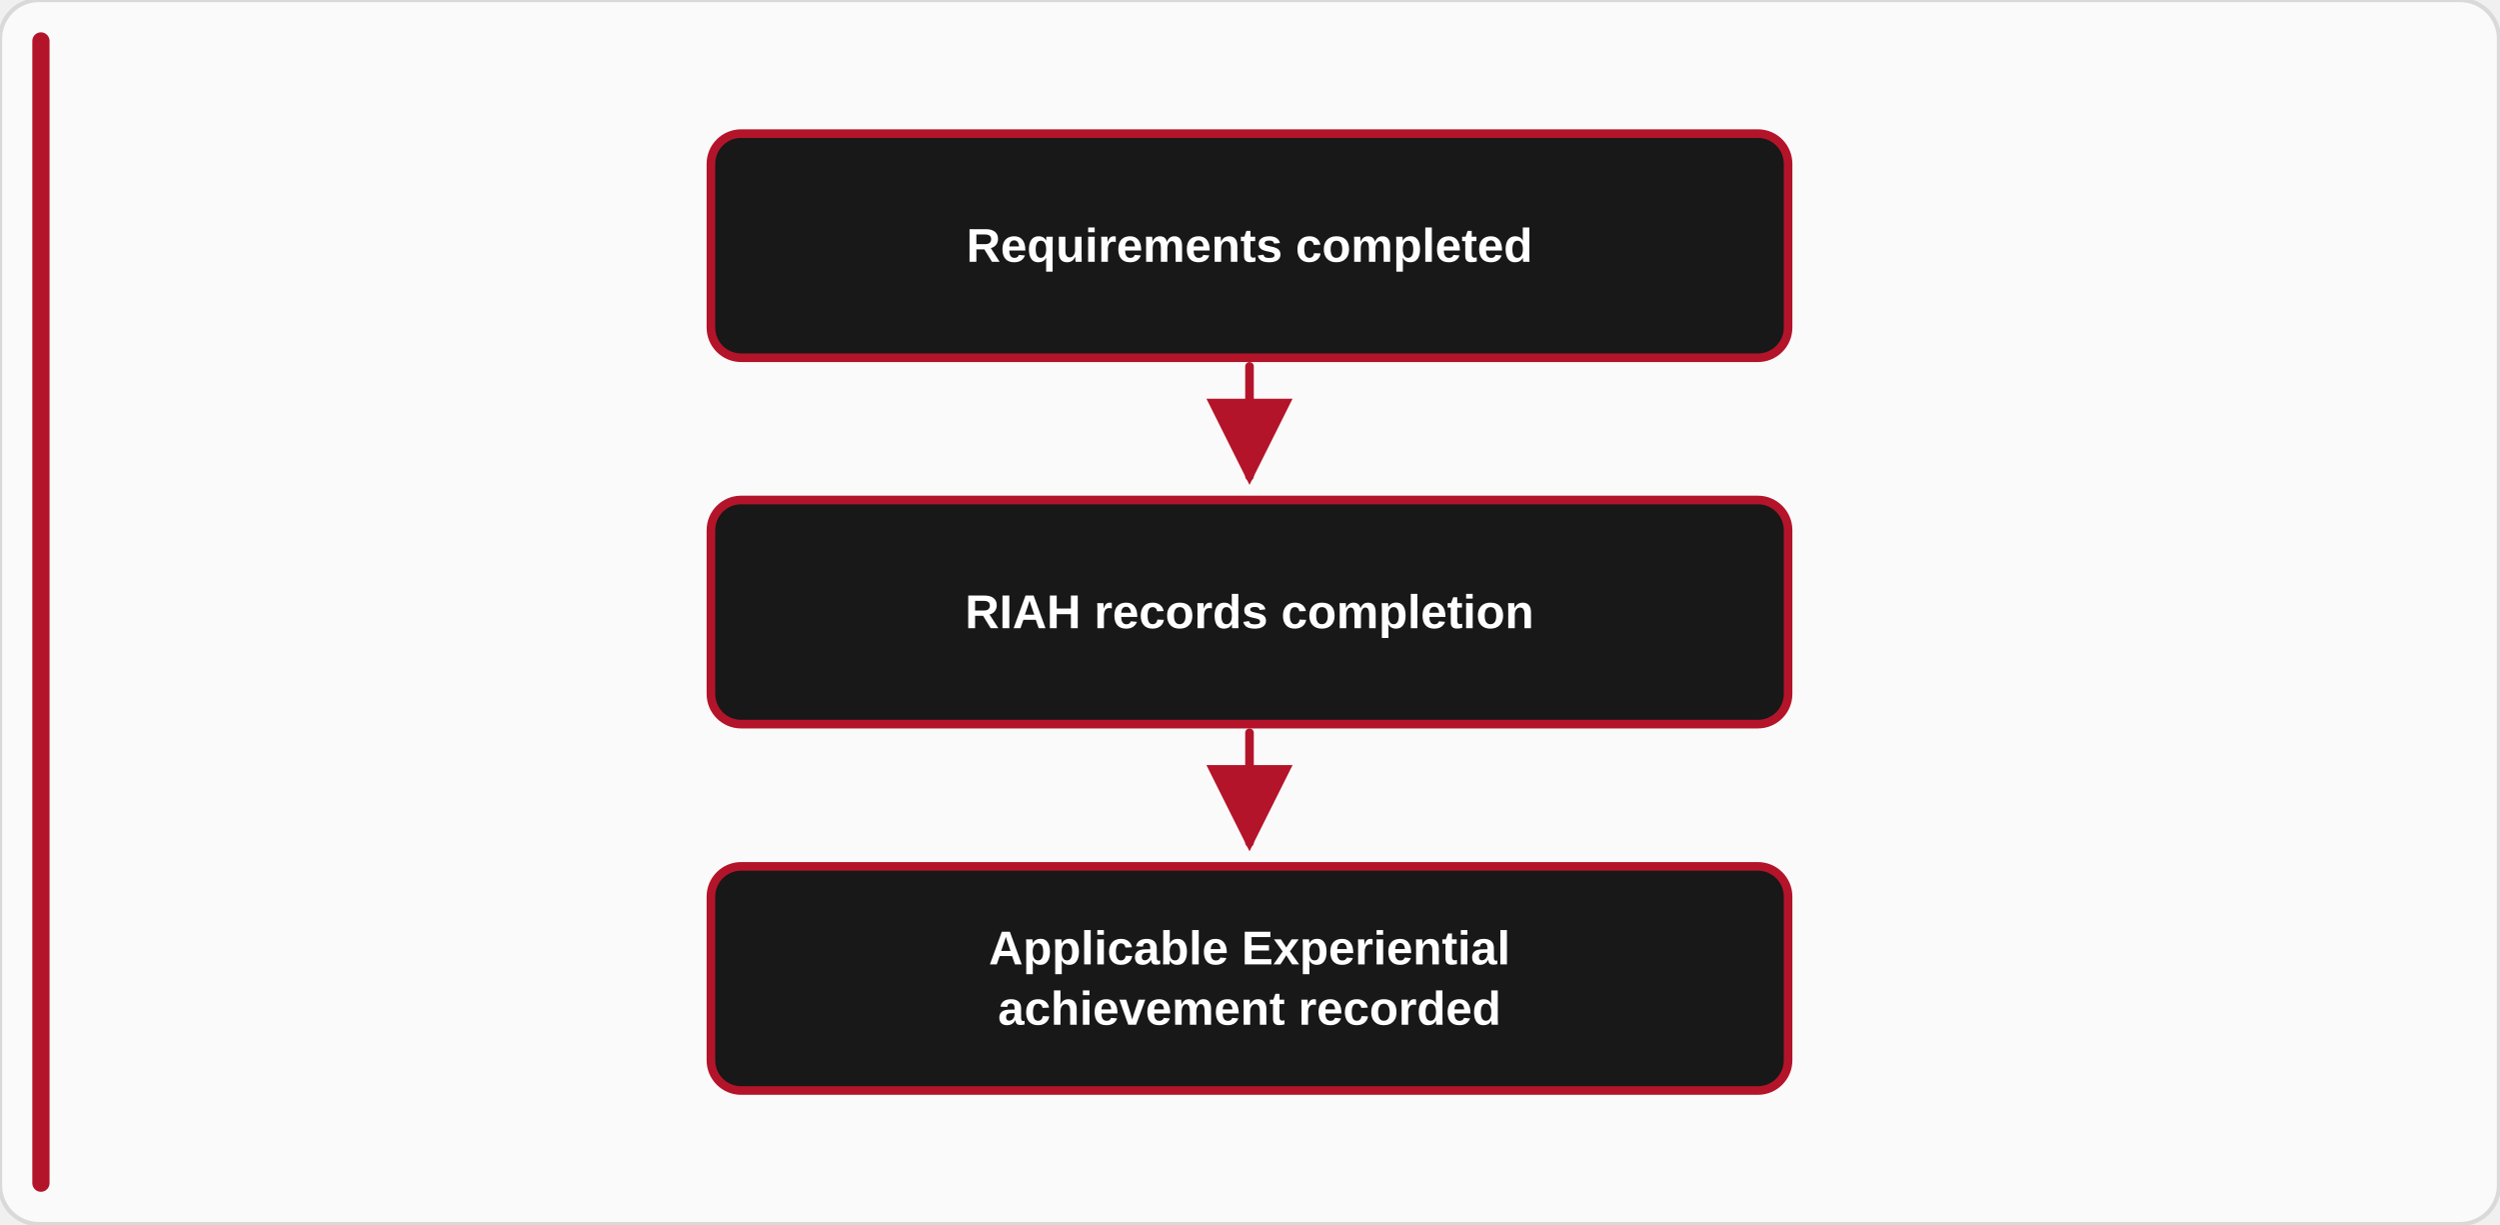
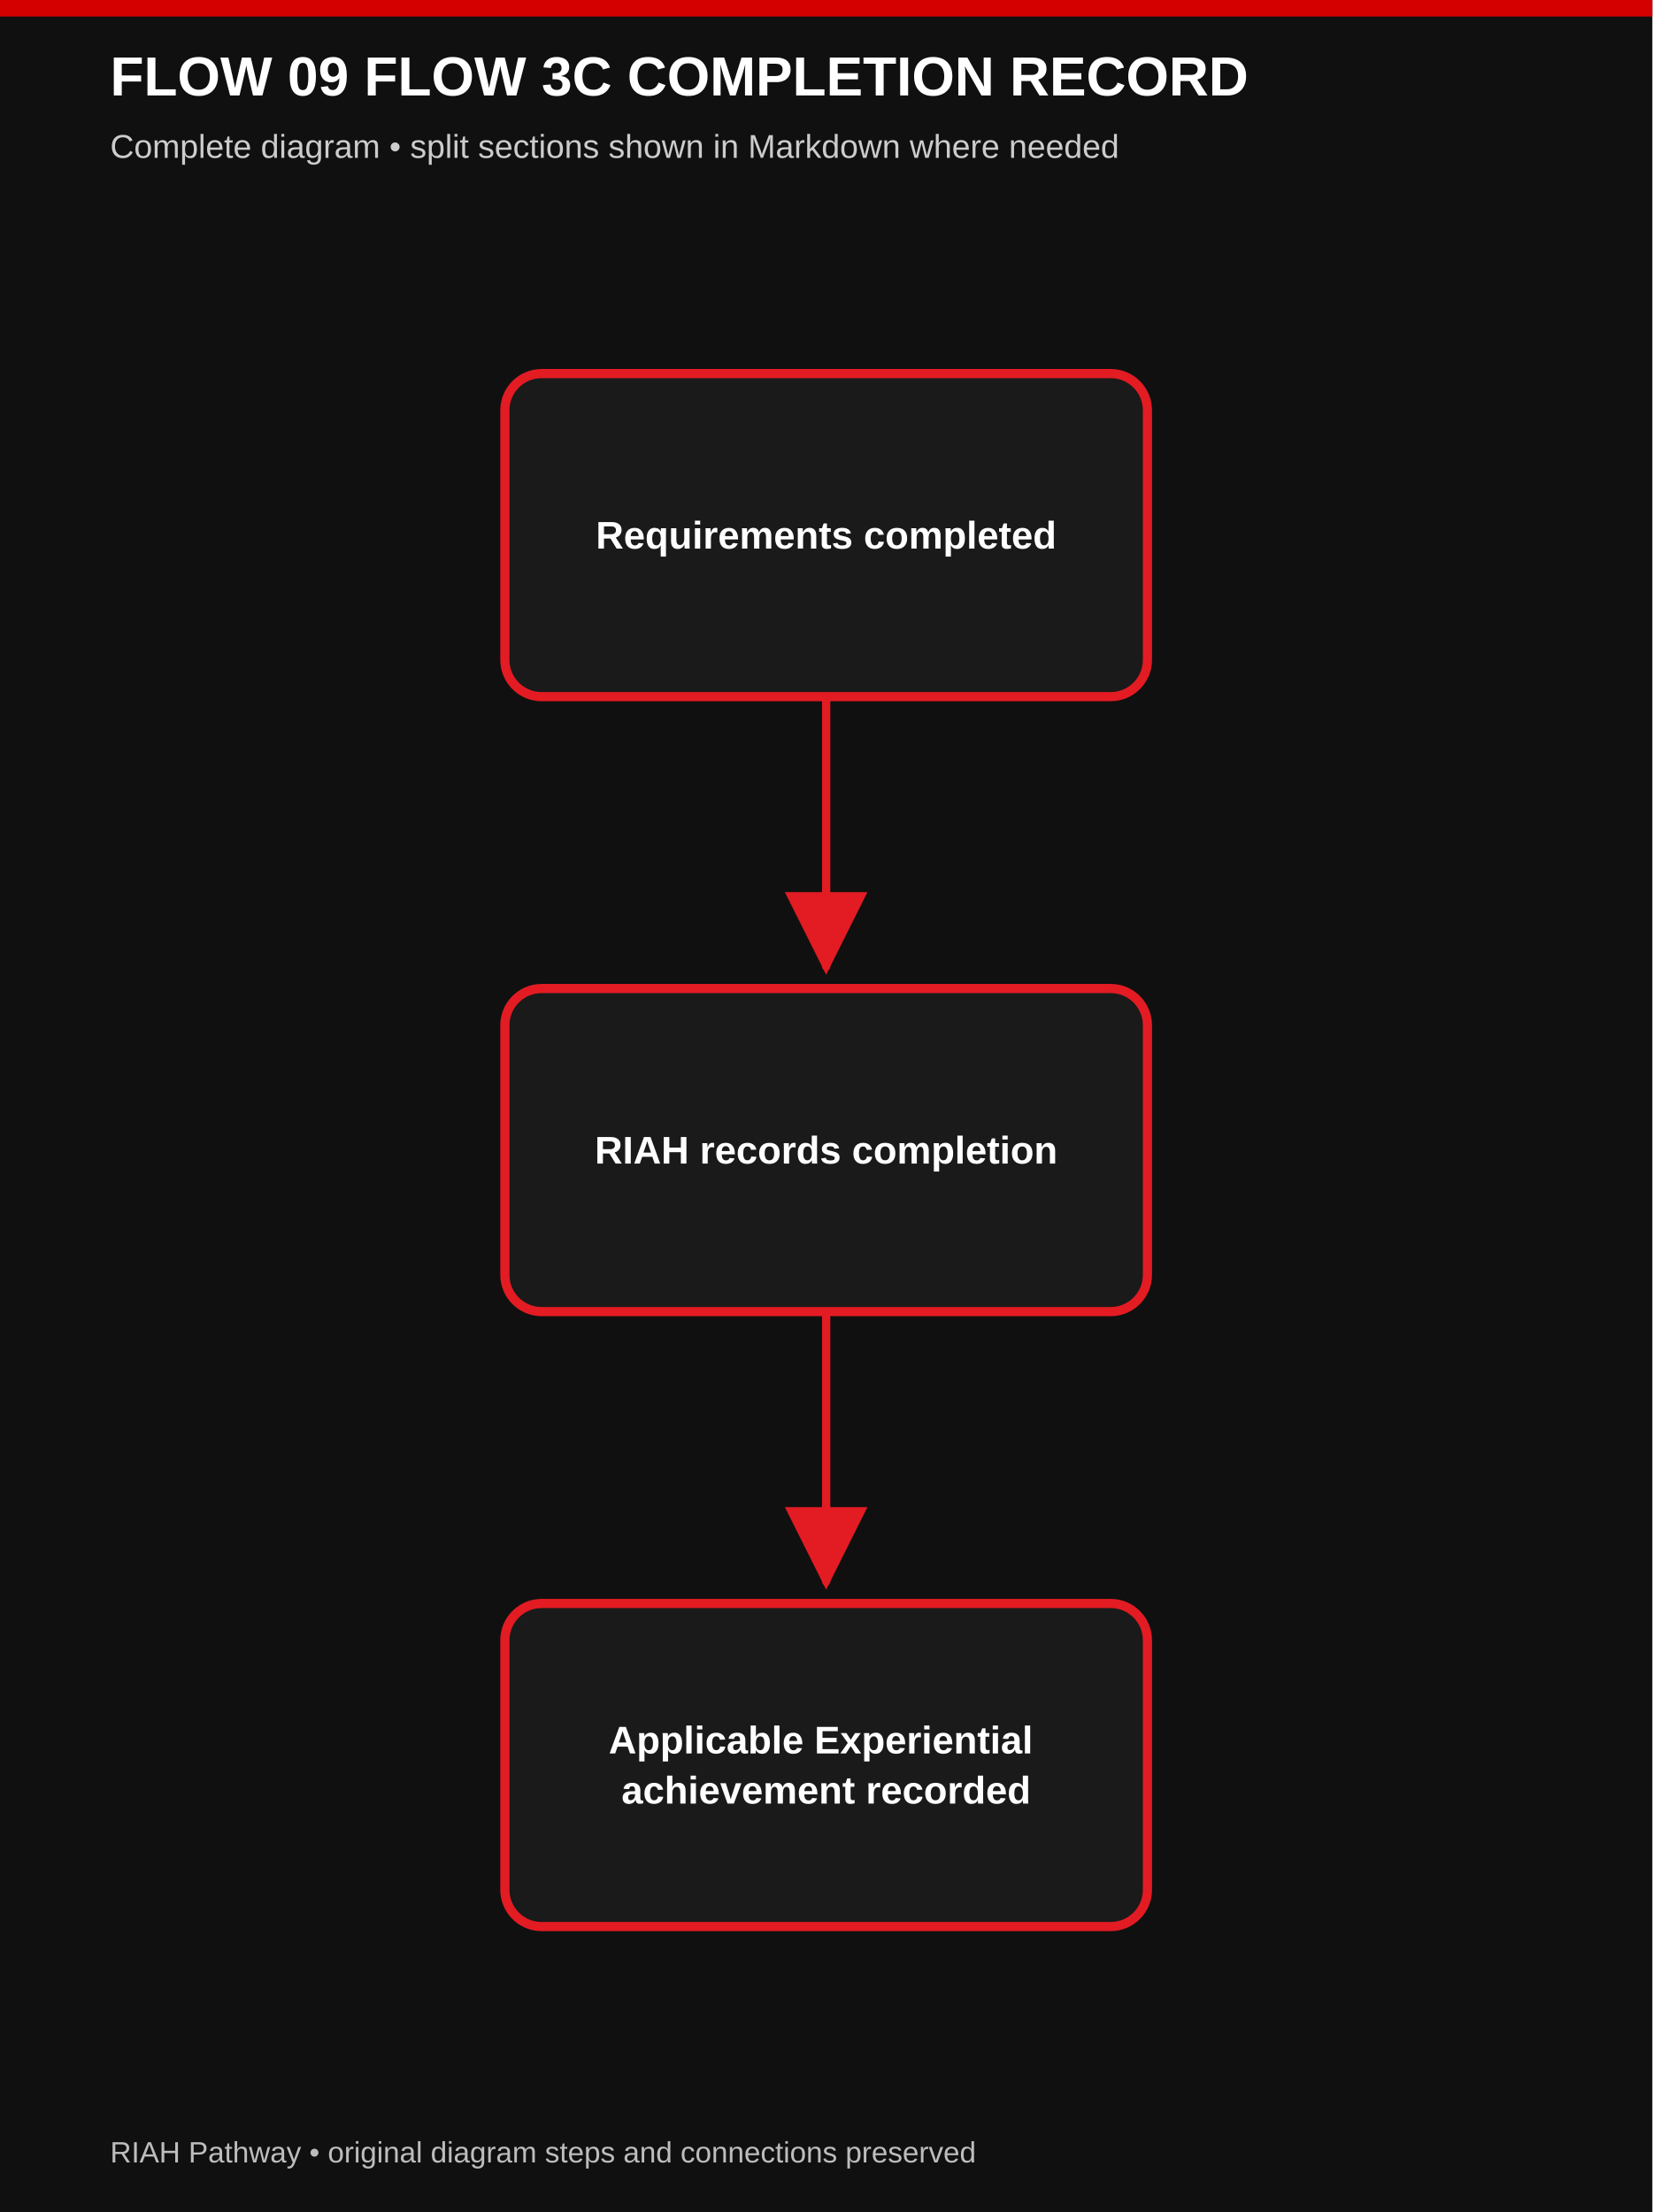
- <svg xmlns="http://www.w3.org/2000/svg" width="1160" height="568" viewBox="0 0 1160 568" role="img" aria-label="Flow 3C — Completion Record">
+ <svg xmlns="http://www.w3.org/2000/svg" width="900" height="1205" viewBox="0 0 900 1205" role="img" aria-label="FLOW 09 FLOW 3C COMPLETION RECORD">
  <defs>
-     <marker id="ah" markerWidth="12" markerHeight="12" refX="10" refY="6" orient="auto">
-       <path d="M1,1 L11,6 L1,11 Z" fill="#B4142A" />
+     <marker id="arrow" markerWidth="10" markerHeight="10" refX="9" refY="5" orient="auto">
+       <path d="M0,0 L10,5 L0,10 Z" fill="#E31B23" />
    </marker>
  </defs>
-   <rect width="1160" height="568" fill="#FAFAFA" stroke="#D9D9D9" stroke-width="2" rx="18" />
-   <rect x="15" y="15" width="8" height="538" rx="4" fill="#B4142A" />
-   <path d="M580 170 C580 194, 580 197, 580 221" fill="none" stroke="#B4142A" stroke-width="4" stroke-linecap="round" marker-end="url(#ah)" />
-   <path d="M580 340 C580 364, 580 367, 580 391" fill="none" stroke="#B4142A" stroke-width="4" stroke-linecap="round" marker-end="url(#ah)" />
-   <rect x="330" y="62" width="500" height="104" rx="14" fill="#181818" stroke="#B4142A" stroke-width="4" />
-   <text x="580" y="121.48" font-family="Arial, Helvetica, sans-serif" font-weight="600" font-size="22" text-anchor="middle" fill="white">Requirements completed</text>
-   <rect x="330" y="232" width="500" height="104" rx="14" fill="#181818" stroke="#B4142A" stroke-width="4" />
-   <text x="580" y="291.48" font-family="Arial, Helvetica, sans-serif" font-weight="600" font-size="22" text-anchor="middle" fill="white">RIAH records completion</text>
-   <rect x="330" y="402" width="500" height="104" rx="14" fill="#181818" stroke="#B4142A" stroke-width="4" />
-   <text x="580" y="447.48" font-family="Arial, Helvetica, sans-serif" font-weight="600" font-size="22" text-anchor="middle" fill="white">Applicable Experiential</text>
-   <text x="580" y="475.48" font-family="Arial, Helvetica, sans-serif" font-weight="600" font-size="22" text-anchor="middle" fill="white">achievement recorded</text>
+   <rect width="900" height="1205" fill="#101010" />
+   <rect width="900" height="9" fill="#D40000" />
+   <text x="60" y="52" fill="#FFFFFF" font-family="Arial,DejaVu Sans,sans-serif" font-size="30" font-weight="700">FLOW 09 FLOW 3C COMPLETION RECORD</text>
+   <text x="60" y="86" fill="#CCCCCC" font-family="Arial,DejaVu Sans,sans-serif" font-size="18">Complete diagram • split sections shown in Markdown where needed</text>
+   <path d="M450,379.5 L450,453 L450,453 L450,526.5" stroke="#E31B23" stroke-width="4.5" fill="none" stroke-linecap="round" stroke-linejoin="round" marker-end="url(#arrow)" />
+   <path d="M450,714.5 L450,788 L450,788 L450,861.5" stroke="#E31B23" stroke-width="4.5" fill="none" stroke-linecap="round" stroke-linejoin="round" marker-end="url(#arrow)" />
+   <rect x="275" y="203.5" width="350" height="176" rx="20" fill="#1A1A1A" stroke="#E31B23" stroke-width="5" />
+   <text x="450" y="298.85" font-family="Arial,DejaVu Sans,sans-serif" fill="#FFFFFF" font-size="21" font-weight="700" text-anchor="middle">
+     <tspan x="450" dy="0">Requirements completed</tspan>
+   </text>
+   <rect x="275" y="538.5" width="350" height="176" rx="20" fill="#1A1A1A" stroke="#E31B23" stroke-width="5" />
+   <text x="450" y="633.85" font-family="Arial,DejaVu Sans,sans-serif" fill="#FFFFFF" font-size="21" font-weight="700" text-anchor="middle">
+     <tspan x="450" dy="0">RIAH records completion</tspan>
+   </text>
+   <rect x="275" y="873.5" width="350" height="176" rx="20" fill="#1A1A1A" stroke="#E31B23" stroke-width="5" />
+   <text x="450" y="955.2" font-family="Arial,DejaVu Sans,sans-serif" fill="#FFFFFF" font-size="21" font-weight="700" text-anchor="middle">
+     <tspan x="450" dy="0">Applicable Experiential</tspan>
+     <tspan x="450" dy="27.3">achievement recorded</tspan>
+   </text>
+   <text x="60" y="1178" fill="#BDBDBD" font-family="Arial,DejaVu Sans,sans-serif" font-size="16">RIAH Pathway • original diagram steps and connections preserved</text>
</svg>
